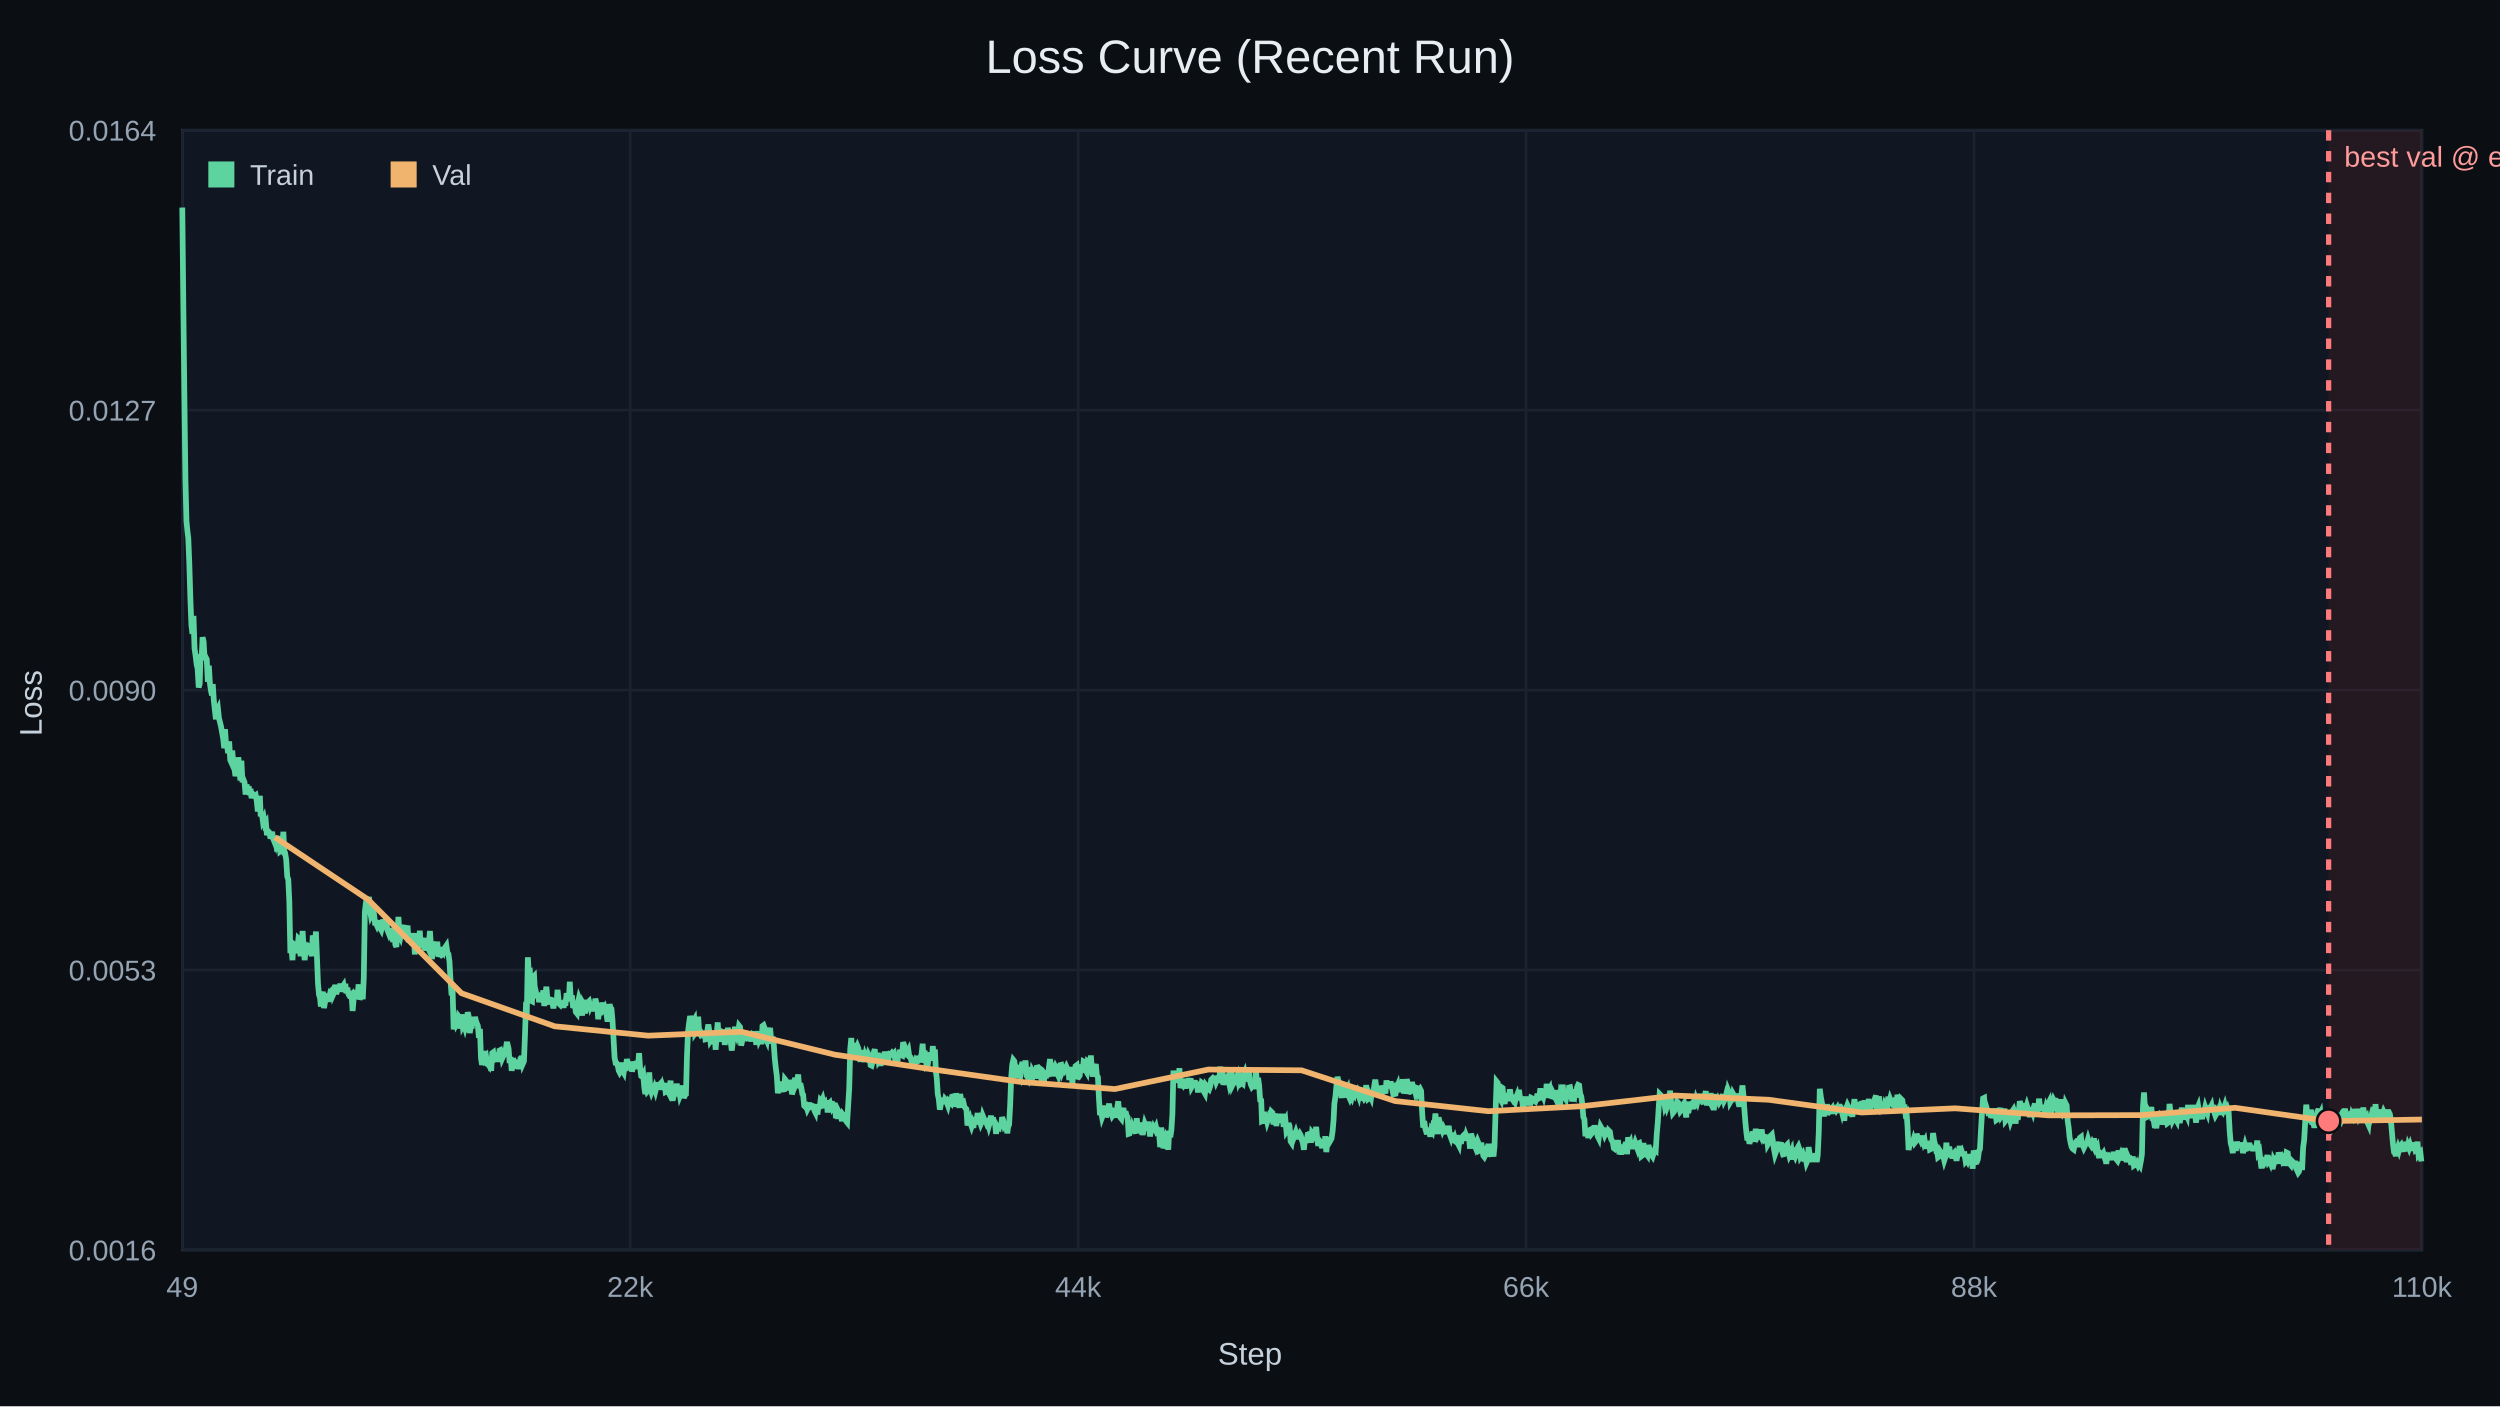
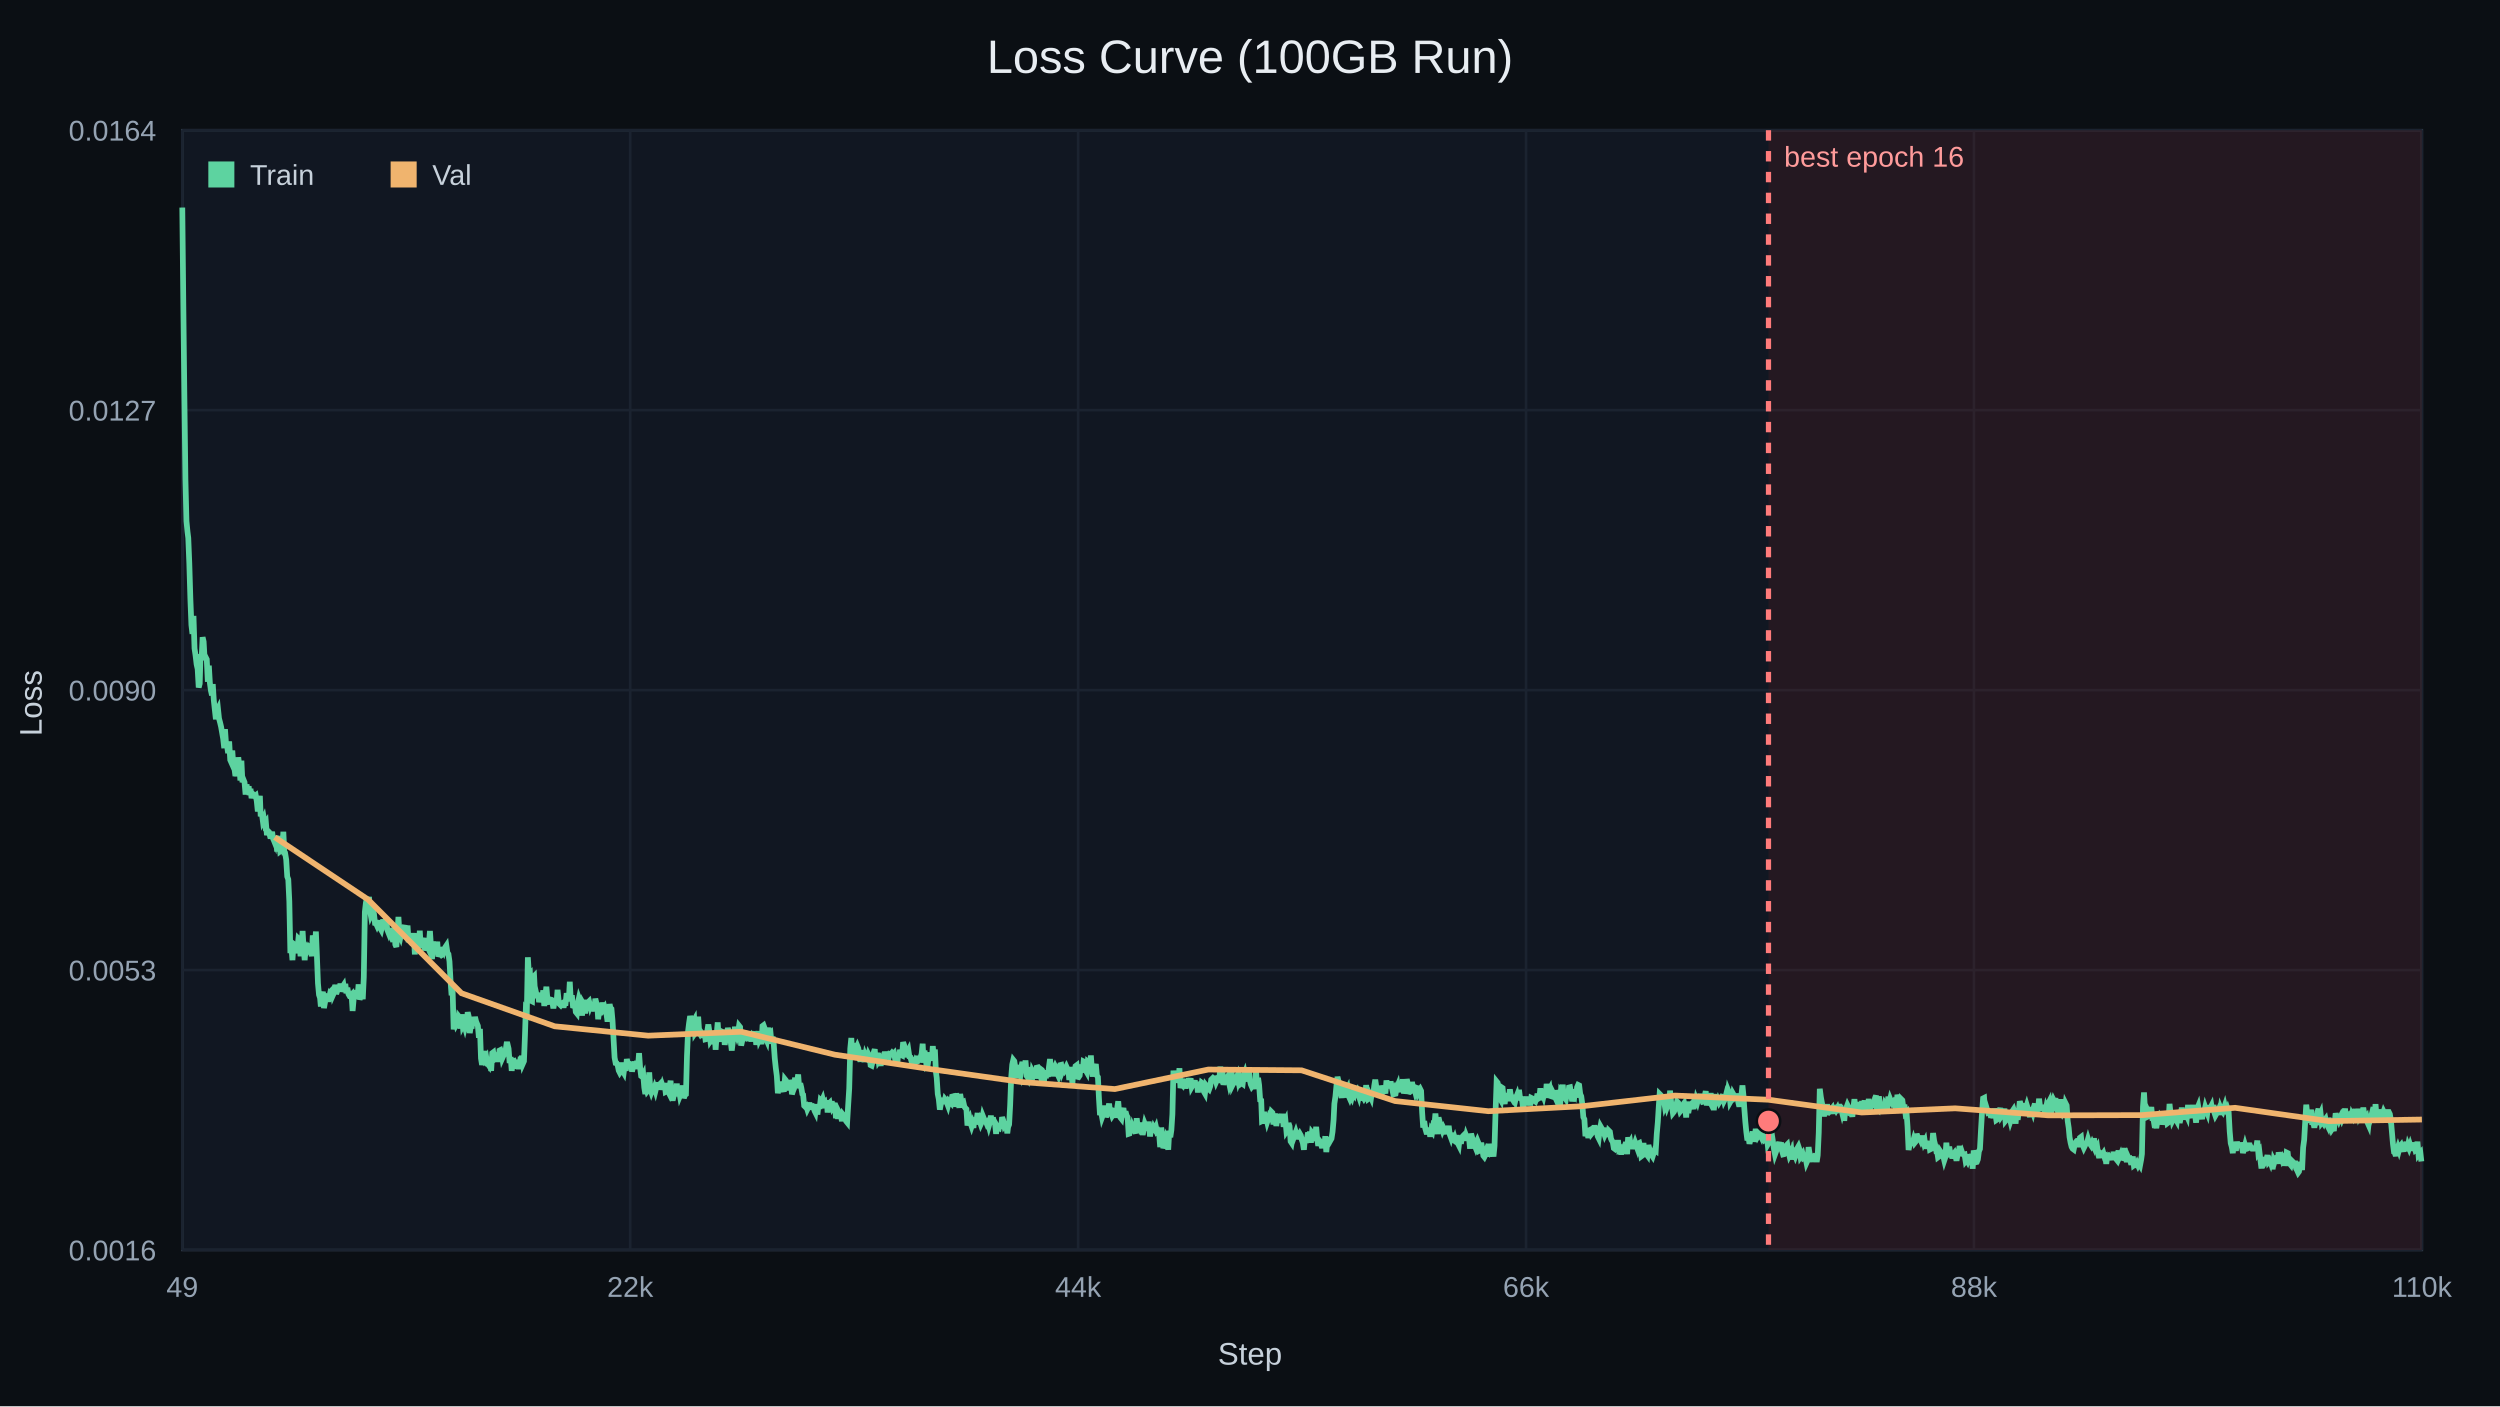
<svg xmlns="http://www.w3.org/2000/svg" width="960" height="540" viewBox="0 0 960 540">
  <rect width="100%" height="100%" fill="#0b0f14" />
-   <text x="480.0" y="28" fill="#e8edf2" font-size="18" font-family="Arial" text-anchor="middle">Loss Curve (Recent Run)</text>
+   <text x="480.0" y="28" fill="#e8edf2" font-size="18" font-family="Arial" text-anchor="middle">Loss Curve (100GB Run)</text>
  <text x="480.0" y="524" fill="#c7d1db" font-size="12" font-family="Arial" text-anchor="middle">Step</text>
  <text x="16" y="270.0" fill="#c7d1db" font-size="12" font-family="Arial" text-anchor="middle" transform="rotate(-90 16,270.0)">Loss</text>
  <rect x="70" y="50" width="860" height="430" fill="#111722" stroke="#2a3542" stroke-width="1" />
  <line x1="70" y1="480.0" x2="930" y2="480.0" stroke="#1b2330" stroke-width="1" />
  <text x="60" y="484.0" fill="#95a3b3" font-size="11" font-family="Arial" text-anchor="end">0.0016</text>
  <line x1="70" y1="372.5" x2="930" y2="372.5" stroke="#1b2330" stroke-width="1" />
  <text x="60" y="376.5" fill="#95a3b3" font-size="11" font-family="Arial" text-anchor="end">0.0053</text>
  <line x1="70" y1="265.0" x2="930" y2="265.0" stroke="#1b2330" stroke-width="1" />
  <text x="60" y="269.0" fill="#95a3b3" font-size="11" font-family="Arial" text-anchor="end">0.0090</text>
  <line x1="70" y1="157.5" x2="930" y2="157.5" stroke="#1b2330" stroke-width="1" />
  <text x="60" y="161.5" fill="#95a3b3" font-size="11" font-family="Arial" text-anchor="end">0.0127</text>
  <line x1="70" y1="50.0" x2="930" y2="50.0" stroke="#1b2330" stroke-width="1" />
  <text x="60" y="54.0" fill="#95a3b3" font-size="11" font-family="Arial" text-anchor="end">0.0164</text>
  <line x1="70.0" y1="50" x2="70.0" y2="480" stroke="#1b2330" stroke-width="1" />
  <text x="70.0" y="498" fill="#95a3b3" font-size="11" font-family="Arial" text-anchor="middle">49</text>
  <line x1="242.0" y1="50" x2="242.0" y2="480" stroke="#1b2330" stroke-width="1" />
  <text x="242.0" y="498" fill="#95a3b3" font-size="11" font-family="Arial" text-anchor="middle">22k</text>
  <line x1="414.0" y1="50" x2="414.0" y2="480" stroke="#1b2330" stroke-width="1" />
  <text x="414.0" y="498" fill="#95a3b3" font-size="11" font-family="Arial" text-anchor="middle">44k</text>
  <line x1="586.0" y1="50" x2="586.0" y2="480" stroke="#1b2330" stroke-width="1" />
  <text x="586.0" y="498" fill="#95a3b3" font-size="11" font-family="Arial" text-anchor="middle">66k</text>
  <line x1="758.0" y1="50" x2="758.0" y2="480" stroke="#1b2330" stroke-width="1" />
  <text x="758.0" y="498" fill="#95a3b3" font-size="11" font-family="Arial" text-anchor="middle">88k</text>
  <line x1="930.0" y1="50" x2="930.0" y2="480" stroke="#1b2330" stroke-width="1" />
  <text x="930.0" y="498" fill="#95a3b3" font-size="11" font-family="Arial" text-anchor="middle">110k</text>
-   <rect x="894.2" y="50" width="35.8" height="430" fill="#7a1c1c" opacity="0.18" />
+   <rect x="679.1" y="50" width="250.9" height="430" fill="#7a1c1c" opacity="0.18" />
  <polyline fill="none" stroke="#5dd3a0" stroke-width="2.2" points="70.0,79.7 70.4,117.3 70.8,152.3 71.2,184.0 71.6,200.1 72.0,204.2 72.3,206.6 72.7,216.5 73.1,229.8 73.5,240.0 73.9,243.4 74.3,236.5 74.7,249.0 75.1,251.7 75.5,255.1 75.9,256.9 76.3,264.0 76.7,262.5 77.0,251.2 77.4,253.4 77.8,244.7 78.2,246.4 78.6,253.5 79.0,252.4 79.4,253.2 79.8,261.8 80.2,255.6 80.6,262.3 81.0,265.2 81.4,267.0 81.7,262.7 82.1,268.9 82.5,272.6 82.9,276.2 83.3,272.9 83.7,272.1 84.1,275.9 84.5,277.4 84.9,279.1 85.3,281.4 85.7,283.7 86.1,287.3 86.4,280.0 86.8,285.7 87.2,286.5 87.6,289.2 88.0,284.7 88.4,291.8 88.8,292.7 89.2,288.2 89.6,293.8 90.0,294.9 90.4,298.0 90.8,295.6 91.1,298.1 91.5,290.8 91.9,294.1 92.3,299.7 92.7,292.1 93.1,300.4 93.5,299.4 93.9,300.4 94.3,305.1 94.7,301.2 95.1,305.0 95.5,301.9 95.8,305.3 96.2,302.9 96.6,306.5 97.0,304.8 97.4,305.2 97.8,305.7 98.2,305.4 98.6,307.6 99.0,311.6 99.4,308.7 99.8,305.6 100.1,313.5 100.5,311.9 100.9,315.0 101.3,314.1 101.7,316.4 102.1,315.8 102.5,320.7 102.9,319.1 103.3,319.5 103.7,321.1 104.1,321.1 104.5,319.4 104.8,321.9 105.2,322.8 105.6,323.8 106.0,320.9 106.4,327.0 106.8,322.2 107.2,322.1 107.6,326.9 108.0,326.6 108.4,326.3 108.8,319.4 109.2,327.6 109.5,327.7 109.9,330.1 110.3,336.6 110.7,337.7 111.1,346.2 111.5,366.0 111.9,363.8 112.3,368.7 112.7,362.4 113.1,362.7 113.5,362.9 113.9,366.0 114.2,364.5 114.6,360.4 115.0,360.8 115.4,367.2 115.8,362.9 116.2,357.5 116.6,364.2 117.0,368.7 117.4,363.4 117.8,364.1 118.2,362.3 118.6,366.5 118.9,363.9 119.3,364.3 119.7,367.2 120.1,359.2 120.5,361.8 120.9,364.9 121.3,357.7 121.7,367.2 122.1,377.6 122.5,382.0 122.9,383.2 123.2,386.5 123.6,382.8 124.0,380.8 124.4,387.1 124.8,384.9 125.2,382.5 125.6,382.7 126.0,384.6 126.4,382.9 126.8,383.9 127.2,380.5 127.6,380.1 127.9,382.0 128.3,381.1 128.7,378.2 129.1,381.7 129.5,380.5 129.9,378.2 130.3,380.6 130.7,377.7 131.1,380.8 131.5,378.9 131.9,378.3 132.3,380.9 132.6,377.8 133.0,381.4 133.4,379.3 133.8,381.7 134.2,382.4 134.6,382.3 135.0,381.9 135.4,388.2 135.8,383.7 136.2,380.2 136.6,383.5 137.0,380.5 137.3,382.9 137.7,378.0 138.1,383.8 138.5,382.8 138.9,380.9 139.3,383.7 139.7,375.2 140.1,350.2 140.5,346.7 140.9,344.8 141.3,347.7 141.7,344.4 142.0,349.1 142.4,351.5 142.8,350.6 143.2,349.6 143.6,350.9 144.0,354.5 144.4,354.6 144.8,355.5 145.2,354.6 145.6,353.5 146.0,356.4 146.4,357.1 146.7,355.8 147.1,353.1 147.5,355.1 147.9,355.3 148.3,352.5 148.7,357.0 149.1,358.0 149.5,356.4 149.9,359.6 150.3,356.9 150.7,360.8 151.0,361.5 151.4,356.2 151.8,362.7 152.2,363.6 152.6,358.3 153.0,352.1 153.4,358.7 153.8,359.7 154.2,357.8 154.6,357.6 155.0,356.4 155.4,355.3 155.7,360.2 156.1,359.3 156.5,355.4 156.9,361.8 157.3,360.3 157.7,360.2 158.1,361.6 158.5,362.9 158.9,358.3 159.3,366.5 159.7,359.8 160.1,361.6 160.4,359.9 160.8,363.7 161.2,357.4 161.6,364.1 162.0,361.3 162.4,361.6 162.8,360.2 163.2,365.0 163.6,363.2 164.0,363.1 164.4,364.0 164.8,361.2 165.1,357.5 165.5,363.5 165.9,368.3 166.3,361.5 166.7,366.5 167.1,362.1 167.5,365.2 167.9,361.6 168.3,367.3 168.7,366.4 169.1,366.4 169.5,366.8 169.8,366.6 170.2,363.7 170.6,364.9 171.0,363.7 171.4,363.1 171.8,365.8 172.2,366.4 172.6,369.2 173.0,376.5 173.4,382.2 173.8,380.1 174.2,395.3 174.5,392.8 174.9,391.4 175.3,393.4 175.7,392.7 176.1,390.2 176.5,390.7 176.9,395.0 177.3,389.5 177.7,393.8 178.1,393.0 178.5,394.4 178.8,393.1 179.2,392.7 179.6,388.7 180.0,390.4 180.4,396.7 180.8,394.0 181.2,394.0 181.6,390.5 182.0,393.3 182.4,390.5 182.8,392.2 183.2,393.2 183.5,393.9 183.9,398.5 184.3,395.1 184.7,406.4 185.1,408.9 185.5,407.1 185.9,403.6 186.3,406.5 186.7,405.9 187.1,408.6 187.5,408.8 187.9,409.4 188.2,408.2 188.6,411.2 189.0,404.4 189.4,404.1 189.8,406.9 190.2,406.6 190.6,404.2 191.0,406.8 191.4,406.8 191.8,403.4 192.2,403.2 192.6,404.3 192.9,406.3 193.3,405.4 193.7,404.8 194.1,403.7 194.5,401.0 194.9,401.0 195.3,402.7 195.7,408.2 196.1,405.9 196.5,411.2 196.9,407.5 197.3,407.4 197.6,408.6 198.0,410.3 198.4,407.9 198.8,407.9 199.2,410.5 199.6,408.1 200.0,408.6 200.4,405.4 200.8,408.4 201.2,407.5 201.6,397.2 201.9,387.9 202.3,388.5 202.7,367.6 203.1,374.3 203.5,373.9 203.9,384.3 204.3,384.5 204.7,375.2 205.1,374.8 205.5,382.4 205.9,381.4 206.3,383.2 206.6,381.2 207.0,384.8 207.4,383.2 207.8,381.8 208.2,383.7 208.6,380.3 209.0,386.3 209.4,382.5 209.8,378.9 210.2,383.5 210.6,384.4 211.0,385.6 211.3,383.8 211.7,383.9 212.1,384.8 212.5,387.2 212.9,384.9 213.3,383.5 213.7,385.3 214.1,380.1 214.5,384.1 214.9,385.6 215.3,386.0 215.7,385.4 216.0,385.2 216.4,386.9 216.8,385.2 217.2,385.2 217.6,381.4 218.0,383.1 218.4,384.5 218.8,377.0 219.2,384.4 219.6,382.2 220.0,386.2 220.4,386.3 220.7,384.8 221.1,388.6 221.5,389.1 221.9,385.1 222.3,383.3 222.7,384.4 223.1,384.9 223.5,390.0 223.9,385.3 224.3,386.0 224.7,389.2 225.1,383.9 225.4,388.1 225.8,384.9 226.2,384.5 226.6,386.2 227.0,385.0 227.4,388.3 227.8,385.3 228.2,388.4 228.6,383.5 229.0,385.1 229.4,386.9 229.7,391.4 230.1,387.1 230.5,389.5 230.9,387.7 231.3,385.0 231.7,387.4 232.1,386.8 232.5,388.5 232.9,389.5 233.3,392.3 233.7,389.5 234.1,385.6 234.4,387.0 234.8,387.4 235.2,391.9 235.6,398.9 236.0,406.1 236.4,408.2 236.8,408.3 237.2,409.1 237.6,411.1 238.0,411.9 238.4,411.3 238.8,408.0 239.1,411.2 239.5,411.9 239.9,408.8 240.3,411.2 240.7,406.7 241.1,408.3 241.5,408.4 241.9,410.5 242.3,407.7 242.7,411.5 243.1,409.6 243.5,408.9 243.8,407.7 244.2,410.5 244.6,407.4 245.0,409.5 245.4,404.4 245.8,410.0 246.2,413.2 246.6,413.5 247.0,412.7 247.4,417.6 247.8,420.1 248.2,418.0 248.5,419.1 248.9,418.6 249.3,411.8 249.7,418.2 250.1,419.4 250.5,418.3 250.9,418.7 251.3,417.6 251.7,418.9 252.1,417.3 252.5,415.7 252.9,418.2 253.2,416.5 253.6,416.1 254.0,418.4 254.4,416.9 254.8,418.1 255.2,415.9 255.6,419.3 256.0,419.1 256.4,418.8 256.8,419.6 257.2,416.8 257.5,415.0 257.9,420.8 258.3,422.6 258.7,420.8 259.1,420.0 259.5,419.7 259.9,416.1 260.3,421.0 260.7,418.4 261.1,420.8 261.5,419.8 261.9,419.5 262.2,416.8 262.6,421.7 263.0,420.5 263.4,420.2 263.8,405.5 264.2,396.2 264.6,392.9 265.0,390.2 265.4,391.5 265.8,393.5 266.2,392.3 266.6,391.6 266.9,396.7 267.3,396.1 267.7,397.1 268.1,390.4 268.5,396.4 268.9,397.1 269.3,396.5 269.7,397.1 270.1,398.4 270.5,395.9 270.9,399.1 271.3,399.0 271.6,395.9 272.0,393.4 272.4,396.2 272.8,399.7 273.2,399.1 273.6,400.9 274.0,397.8 274.4,396.4 274.8,403.1 275.2,397.2 275.6,392.6 276.0,398.8 276.3,400.0 276.7,395.9 277.1,396.1 277.5,396.3 277.9,396.4 278.3,401.2 278.7,398.8 279.1,396.8 279.5,394.8 279.9,396.1 280.3,399.6 280.6,400.0 281.0,403.4 281.4,400.1 281.8,397.6 282.2,394.3 282.6,396.6 283.0,397.8 283.4,396.5 283.8,393.9 284.2,394.4 284.6,401.5 285.0,399.7 285.3,396.9 285.7,397.9 286.1,398.4 286.5,398.2 286.9,398.8 287.3,398.7 287.7,398.4 288.1,397.9 288.5,399.9 288.9,397.5 289.3,396.1 289.7,398.9 290.0,397.0 290.4,401.2 290.8,398.6 291.2,396.0 291.6,399.1 292.0,398.2 292.4,401.0 292.8,394.0 293.2,393.7 293.6,394.8 294.0,398.6 294.4,399.5 294.7,396.5 295.1,394.7 295.5,397.2 295.9,396.8 296.3,400.8 296.7,398.1 297.1,400.6 297.5,406.3 297.9,410.1 298.3,413.2 298.7,419.8 299.1,417.6 299.4,415.4 299.8,417.3 300.2,417.2 300.6,418.1 301.0,419.2 301.4,414.4 301.8,414.9 302.2,415.8 302.6,416.3 303.0,418.7 303.4,414.8 303.8,416.0 304.1,420.2 304.5,419.0 304.9,418.0 305.3,413.8 305.7,417.8 306.1,415.1 306.5,412.6 306.9,417.9 307.3,416.0 307.7,417.7 308.1,420.1 308.4,420.4 308.8,424.6 309.2,425.0 309.6,424.7 310.0,426.0 310.4,425.2 310.8,423.4 311.2,426.1 311.6,423.9 312.0,425.2 312.4,425.2 312.8,426.6 313.1,427.2 313.5,424.0 313.9,428.0 314.3,424.2 314.7,425.8 315.1,422.5 315.5,422.9 315.9,422.0 316.3,423.7 316.7,423.3 317.1,425.5 317.5,422.5 317.8,427.2 318.2,423.9 318.6,423.5 319.0,425.7 319.4,422.9 319.8,425.3 320.2,424.7 320.6,423.5 321.0,429.4 321.4,427.0 321.8,429.6 322.2,427.2 322.5,427.8 322.9,428.5 323.3,430.5 323.7,428.0 324.1,428.5 324.5,429.4 324.9,430.5 325.3,431.0 325.7,424.4 326.1,418.0 326.5,402.7 326.9,398.6 327.2,403.5 327.6,402.3 328.0,405.1 328.4,400.6 328.8,402.5 329.2,401.6 329.6,402.6 330.0,406.2 330.4,407.6 330.8,405.1 331.2,403.3 331.6,406.7 331.9,407.7 332.3,405.3 332.7,406.3 333.1,406.7 333.5,404.9 333.9,405.7 334.3,409.0 334.7,409.2 335.1,407.6 335.5,404.2 335.9,402.9 336.2,406.7 336.6,407.1 337.0,404.3 337.4,407.5 337.8,406.9 338.2,409.3 338.6,405.2 339.0,406.3 339.4,408.0 339.8,403.8 340.2,406.6 340.6,404.2 340.9,405.5 341.3,406.0 341.7,404.7 342.1,404.8 342.5,404.3 342.9,404.8 343.3,404.4 343.7,406.5 344.1,406.5 344.5,409.2 344.9,404.8 345.3,406.0 345.6,403.1 346.0,405.1 346.4,405.3 346.8,400.2 347.2,401.4 347.6,406.0 348.0,403.4 348.4,403.8 348.8,403.1 349.2,405.8 349.6,406.0 350.0,407.5 350.3,407.3 350.7,408.0 351.1,408.2 351.5,407.2 351.9,407.8 352.3,407.6 352.7,405.5 353.1,407.9 353.5,405.9 353.9,404.7 354.3,400.8 354.7,408.1 355.0,403.5 355.4,405.5 355.8,409.6 356.2,409.3 356.6,406.2 357.0,404.2 357.4,406.2 357.8,407.2 358.2,401.7 358.6,406.7 359.0,403.0 359.4,411.7 359.7,413.9 360.1,420.1 360.5,422.1 360.9,426.1 361.3,423.9 361.7,422.9 362.1,421.7 362.5,423.9 362.9,422.1 363.3,422.6 363.7,423.7 364.0,424.5 364.4,422.8 364.8,423.2 365.2,423.6 365.6,421.1 366.0,421.0 366.4,424.9 366.8,423.4 367.2,419.9 367.6,421.6 368.0,422.9 368.4,425.4 368.7,420.1 369.1,422.5 369.5,423.3 369.9,423.1 370.3,424.9 370.7,425.5 371.1,425.9 371.5,432.2 371.9,430.2 372.3,429.4 372.7,431.3 373.1,432.5 373.4,431.6 373.8,433.1 374.2,429.1 374.6,431.5 375.0,430.1 375.4,427.4 375.8,431.8 376.2,430.5 376.6,431.7 377.0,430.8 377.4,428.5 377.8,429.5 378.1,430.1 378.5,430.5 378.9,431.5 379.3,430.9 379.7,432.4 380.1,431.0 380.5,428.4 380.9,431.8 381.3,429.1 381.7,431.1 382.1,431.5 382.5,435.4 382.8,432.3 383.2,433.0 383.6,433.2 384.0,431.5 384.4,433.4 384.8,429.0 385.2,430.1 385.6,432.1 386.0,431.5 386.4,431.6 386.8,435.2 387.1,432.8 387.5,431.8 387.9,424.4 388.3,413.7 388.7,408.8 389.1,407.0 389.5,407.5 389.9,410.0 390.3,414.0 390.7,411.0 391.1,409.0 391.5,412.3 391.8,413.0 392.2,409.6 392.6,407.8 393.0,410.3 393.4,411.5 393.8,407.2 394.2,413.1 394.6,413.6 395.0,414.4 395.4,413.0 395.8,409.8 396.2,414.6 396.5,411.5 396.9,412.3 397.3,410.9 397.7,414.2 398.1,410.0 398.5,409.9 398.9,411.1 399.3,412.4 399.7,410.6 400.1,410.9 400.5,411.7 400.9,415.6 401.2,411.0 401.6,414.0 402.0,411.9 402.4,413.5 402.8,409.7 403.2,406.7 403.6,410.4 404.0,410.1 404.4,413.3 404.8,410.5 405.2,409.5 405.6,410.3 405.9,412.0 406.3,412.9 406.7,410.6 407.1,409.0 407.5,408.9 407.9,411.5 408.3,410.5 408.7,411.1 409.1,410.3 409.5,412.1 409.9,410.5 410.3,411.4 410.6,414.7 411.0,411.8 411.4,409.8 411.8,416.4 412.2,409.7 412.6,412.1 413.0,409.4 413.4,409.1 413.8,413.5 414.2,413.6 414.6,413.0 414.9,410.3 415.3,408.9 415.7,411.9 416.1,407.6 416.5,407.8 416.9,411.0 417.3,411.7 417.7,407.6 418.1,407.9 418.5,410.5 418.9,405.3 419.3,411.2 419.6,413.4 420.0,410.6 420.4,410.0 420.8,408.6 421.2,413.0 421.6,413.6 422.0,421.8 422.4,428.2 422.8,426.8 423.2,429.0 423.6,427.9 424.0,428.8 424.3,424.5 424.7,429.0 425.1,427.8 425.5,425.7 425.9,423.8 426.3,427.2 426.7,427.3 427.1,428.5 427.5,427.9 427.9,426.7 428.3,426.9 428.7,429.2 429.0,425.5 429.4,422.9 429.8,427.9 430.2,429.1 430.6,429.6 431.0,426.8 431.4,425.5 431.8,428.7 432.2,426.8 432.6,428.3 433.0,429.0 433.4,435.4 433.7,435.3 434.1,432.8 434.5,435.0 434.9,432.7 435.3,433.7 435.7,434.3 436.1,435.2 436.5,429.4 436.9,433.1 437.3,433.5 437.7,431.1 438.1,433.5 438.4,433.2 438.8,435.8 439.2,433.6 439.6,431.5 440.0,432.5 440.4,434.1 440.8,431.7 441.2,431.7 441.6,436.4 442.0,433.6 442.4,431.6 442.7,435.0 443.1,433.0 443.5,433.7 443.9,432.8 444.3,434.6 444.7,434.3 445.1,435.3 445.5,440.5 445.9,433.0 446.3,435.7 446.7,440.9 447.1,439.8 447.4,439.2 447.8,437.3 448.2,438.4 448.6,441.5 449.0,434.2 449.4,436.7 449.8,434.0 450.2,427.9 450.6,411.1 451.0,415.8 451.4,412.7 451.8,412.5 452.1,413.9 452.5,415.4 452.9,410.2 453.3,417.8 453.7,416.4 454.1,416.8 454.5,415.5 454.9,414.4 455.3,418.0 455.7,415.7 456.1,415.9 456.5,414.1 456.8,415.6 457.2,414.1 457.6,417.4 458.0,416.7 458.4,416.3 458.8,414.9 459.2,417.1 459.6,415.7 460.0,419.5 460.4,416.5 460.8,416.2 461.2,418.1 461.5,415.8 461.9,416.1 462.3,419.2 462.7,419.9 463.1,416.7 463.5,417.2 463.9,417.9 464.3,418.3 464.7,417.2 465.1,414.6 465.5,414.2 465.8,413.9 466.2,414.2 466.6,414.1 467.0,415.5 467.4,414.6 467.8,414.5 468.2,414.7 468.6,409.6 469.0,413.5 469.4,411.3 469.8,416.6 470.2,414.4 470.5,414.2 470.9,414.2 471.3,413.6 471.7,414.6 472.1,416.5 472.5,415.3 472.9,411.2 473.3,416.6 473.7,415.8 474.1,415.3 474.5,415.5 474.9,413.6 475.2,412.9 475.6,415.2 476.0,414.1 476.4,416.2 476.8,415.9 477.2,416.2 477.6,413.1 478.0,412.0 478.4,413.9 478.8,415.2 479.2,412.6 479.6,411.1 479.9,414.6 480.3,416.4 480.7,417.3 481.1,416.8 481.5,416.1 481.9,418.2 482.3,410.6 482.7,417.6 483.1,413.9 483.5,416.7 483.9,422.4 484.3,422.6 484.6,430.5 485.0,430.3 485.4,426.9 485.8,431.5 486.2,429.0 486.6,430.8 487.0,429.6 487.4,430.8 487.8,428.6 488.2,426.9 488.6,427.3 489.0,431.8 489.3,429.6 489.7,427.6 490.1,432.4 490.5,429.1 490.9,428.9 491.3,429.5 491.7,429.4 492.1,431.1 492.5,427.7 492.9,432.7 493.3,430.8 493.6,430.2 494.0,434.5 494.4,433.9 494.8,431.3 495.2,432.5 495.6,438.3 496.0,438.9 496.4,436.5 496.8,434.3 497.2,435.8 497.6,434.7 498.0,436.0 498.3,437.4 498.7,436.0 499.1,435.3 499.5,436.0 499.9,437.7 500.3,438.9 500.7,441.5 501.1,437.0 501.5,438.8 501.9,437.0 502.3,434.9 502.7,438.5 503.0,434.5 503.4,438.8 503.8,434.9 504.2,435.4 504.6,438.0 505.0,436.8 505.4,432.7 505.8,437.3 506.2,440.0 506.6,437.9 507.0,438.4 507.4,439.8 507.7,440.8 508.1,438.5 508.5,440.9 508.9,436.3 509.3,442.4 509.7,438.2 510.1,439.6 510.5,436.7 510.9,437.9 511.3,437.2 511.7,434.6 512.1,430.0 512.4,423.8 512.8,421.1 513.2,416.9 513.6,413.5 514.0,415.2 514.4,420.5 514.8,419.2 515.2,421.6 515.6,417.0 516.0,421.5 516.4,416.9 516.8,421.0 517.1,418.7 517.5,417.9 517.9,420.9 518.3,421.8 518.7,420.7 519.1,421.5 519.5,420.0 519.9,420.5 520.3,418.2 520.7,419.4 521.1,418.8 521.4,419.7 521.8,420.9 522.2,418.9 522.6,422.6 523.0,420.5 523.4,421.2 523.8,421.9 524.2,421.3 524.6,416.7 525.0,419.8 525.4,422.0 525.8,421.7 526.1,420.6 526.5,421.5 526.9,418.7 527.3,420.5 527.7,417.0 528.1,414.6 528.5,417.4 528.9,419.5 529.3,416.9 529.7,420.8 530.1,417.0 530.5,418.8 530.8,419.0 531.2,416.9 531.6,418.5 532.0,419.9 532.4,414.9 532.8,417.1 533.2,415.8 533.6,417.9 534.0,415.3 534.4,417.2 534.8,419.1 535.2,418.4 535.5,420.1 535.9,420.0 536.3,417.8 536.7,416.8 537.1,419.4 537.5,416.2 537.9,417.8 538.3,418.8 538.7,414.4 539.1,419.9 539.5,418.3 539.9,418.0 540.2,414.4 540.6,416.1 541.0,419.2 541.4,419.3 541.8,419.0 542.2,415.5 542.6,417.5 543.0,417.5 543.4,419.1 543.8,417.7 544.2,417.8 544.5,419.5 544.9,418.6 545.3,418.1 545.7,418.9 546.1,427.1 546.5,433.0 546.9,430.5 547.3,433.3 547.7,434.7 548.1,434.7 548.5,434.1 548.9,434.3 549.2,436.5 549.6,433.9 550.0,434.5 550.4,432.0 550.8,432.3 551.2,427.6 551.6,431.8 552.0,435.5 552.4,429.1 552.8,430.7 553.2,432.1 553.6,433.2 553.9,434.1 554.3,433.1 554.7,433.9 555.1,435.5 555.5,432.5 555.9,435.5 556.3,432.3 556.7,435.6 557.1,436.7 557.5,435.0 557.9,437.6 558.3,437.9 558.6,437.1 559.0,438.6 559.4,435.9 559.8,439.0 560.2,439.8 560.6,436.5 561.0,439.2 561.4,436.7 561.8,436.2 562.2,435.8 562.6,438.0 563.0,436.1 563.3,436.9 563.7,437.0 564.1,437.0 564.5,441.1 564.9,435.3 565.3,436.8 565.7,438.0 566.1,439.4 566.5,440.4 566.9,438.8 567.3,437.9 567.7,438.9 568.0,441.9 568.4,441.7 568.8,438.8 569.2,441.3 569.6,443.8 570.0,444.3 570.4,443.5 570.8,442.1 571.2,440.5 571.6,439.4 572.0,444.2 572.3,439.2 572.7,442.3 573.1,441.9 573.5,444.1 573.9,440.0 574.3,426.7 574.7,415.3 575.1,415.8 575.5,417.7 575.9,421.7 576.3,422.4 576.7,417.6 577.0,417.8 577.4,422.1 577.8,423.9 578.2,420.7 578.6,420.8 579.0,421.9 579.4,421.9 579.8,418.3 580.2,421.0 580.6,421.7 581.0,420.5 581.4,423.0 581.7,423.4 582.1,421.6 582.5,420.6 582.9,422.5 583.3,418.5 583.7,421.7 584.1,421.8 584.5,422.6 584.9,425.8 585.3,422.1 585.7,423.4 586.1,421.1 586.4,423.5 586.8,423.5 587.2,421.5 587.6,424.5 588.0,421.6 588.4,421.8 588.8,422.7 589.2,422.7 589.6,423.0 590.0,422.0 590.4,420.0 590.8,421.8 591.1,421.6 591.5,417.9 591.9,422.5 592.3,419.9 592.7,421.0 593.1,419.1 593.5,421.6 593.9,416.2 594.3,420.3 594.7,418.7 595.1,418.0 595.5,420.9 595.8,421.0 596.2,419.3 596.6,420.1 597.0,420.9 597.4,421.8 597.8,418.7 598.2,420.2 598.6,419.7 599.0,425.9 599.4,419.0 599.8,419.5 600.1,416.5 600.5,422.5 600.9,421.5 601.3,422.1 601.7,419.7 602.1,421.6 602.5,417.6 602.9,417.5 603.3,419.7 603.7,422.9 604.1,421.1 604.5,421.4 604.8,418.3 605.2,421.5 605.6,417.5 606.0,416.6 606.4,416.8 606.8,420.1 607.2,421.0 607.6,424.0 608.0,429.0 608.4,429.8 608.8,436.3 609.2,434.7 609.5,433.9 609.9,437.0 610.3,434.0 610.7,433.8 611.1,435.4 611.5,434.9 611.9,434.2 612.3,432.2 612.7,433.9 613.1,434.0 613.5,436.3 613.9,437.1 614.2,434.7 614.6,432.5 615.0,433.2 615.4,434.7 615.8,434.7 616.2,435.9 616.6,435.0 617.0,433.1 617.4,436.6 617.8,434.2 618.2,434.6 618.6,437.2 618.9,437.9 619.3,438.5 619.7,440.9 620.1,441.2 620.5,440.5 620.9,441.8 621.3,437.8 621.7,441.5 622.1,441.2 622.5,443.3 622.9,441.4 623.2,439.7 623.6,442.9 624.0,439.7 624.4,438.7 624.8,443.2 625.2,436.7 625.6,439.2 626.0,438.5 626.4,441.2 626.8,439.2 627.2,439.1 627.6,439.6 627.9,438.7 628.3,439.8 628.7,440.9 629.1,439.1 629.5,438.9 629.9,440.5 630.3,444.0 630.7,443.7 631.1,438.9 631.5,443.7 631.9,440.7 632.3,443.3 632.6,443.7 633.0,439.7 633.4,441.3 633.8,442.8 634.2,443.5 634.6,444.1 635.0,442.8 635.4,441.6 635.8,441.9 636.2,435.4 636.6,430.9 637.0,424.4 637.3,420.1 637.7,420.5 638.1,423.1 638.5,422.0 638.9,422.0 639.3,424.7 639.7,423.7 640.1,425.2 640.5,424.1 640.9,425.5 641.3,418.8 641.7,423.2 642.0,424.6 642.4,427.4 642.8,426.9 643.2,425.8 643.6,424.8 644.0,423.0 644.4,423.4 644.8,425.3 645.2,426.8 645.6,426.3 646.0,425.1 646.4,424.0 646.7,423.6 647.1,425.8 647.5,429.1 647.9,423.0 648.3,427.4 648.7,425.2 649.1,424.3 649.5,423.9 649.9,424.2 650.3,425.9 650.7,421.5 651.0,424.7 651.4,422.2 651.8,423.2 652.2,421.7 652.6,422.0 653.0,420.1 653.4,422.2 653.8,423.1 654.2,423.0 654.6,420.9 655.0,419.0 655.4,424.5 655.7,422.6 656.1,422.0 656.5,422.8 656.9,419.8 657.3,422.3 657.7,422.4 658.1,426.3 658.5,422.3 658.9,420.2 659.3,423.5 659.7,422.4 660.1,423.4 660.4,422.9 660.8,421.8 661.2,421.1 661.6,421.2 662.0,422.8 662.4,422.0 662.8,420.4 663.2,421.5 663.6,418.7 664.0,419.7 664.4,423.2 664.8,422.5 665.1,422.4 665.5,420.0 665.9,420.7 666.3,421.1 666.7,422.7 667.1,419.9 667.5,423.3 667.9,424.9 668.3,423.1 668.7,420.5 669.1,416.8 669.5,420.8 669.8,425.4 670.2,430.7 670.6,434.8 671.0,437.9 671.4,436.4 671.8,439.2 672.2,437.6 672.6,436.7 673.0,434.5 673.4,438.4 673.8,436.5 674.2,433.5 674.5,435.4 674.9,436.5 675.3,435.8 675.7,435.4 676.1,436.2 676.5,433.7 676.9,437.3 677.3,437.8 677.7,437.4 678.1,436.6 678.5,436.7 678.8,439.5 679.2,438.8 679.6,436.4 680.0,436.1 680.4,435.7 680.8,438.3 681.2,441.2 681.6,443.3 682.0,442.2 682.4,441.1 682.8,439.6 683.2,438.6 683.5,441.0 683.9,438.7 684.3,441.9 684.7,443.3 685.1,443.2 685.5,442.6 685.9,439.9 686.3,439.5 686.7,442.0 687.1,443.7 687.5,442.9 687.9,442.0 688.2,445.3 688.6,442.2 689.0,443.0 689.4,444.0 689.8,442.9 690.2,440.9 690.6,440.2 691.0,441.4 691.4,444.2 691.8,443.6 692.2,443.0 692.6,444.6 692.9,444.4 693.3,444.4 693.7,446.5 694.1,445.6 694.5,440.5 694.9,443.0 695.3,444.6 695.7,446.1 696.1,444.1 696.5,443.9 696.9,444.2 697.3,444.0 697.6,446.2 698.0,443.7 698.4,435.0 698.8,418.1 699.2,421.2 699.6,423.4 700.0,425.4 700.4,428.7 700.8,425.9 701.2,428.2 701.6,424.0 701.9,426.8 702.3,427.1 702.7,426.7 703.1,426.1 703.5,425.6 703.9,427.7 704.3,424.5 704.7,425.5 705.1,426.3 705.5,425.6 705.9,427.0 706.3,424.0 706.6,426.0 707.0,425.8 707.4,427.4 707.8,425.9 708.2,430.4 708.6,426.0 709.0,425.4 709.4,424.3 709.8,425.1 710.2,427.5 710.6,427.7 711.0,427.6 711.3,428.8 711.7,425.4 712.1,422.1 712.5,425.5 712.9,423.2 713.3,426.8 713.7,423.4 714.1,424.9 714.5,426.9 714.9,423.8 715.3,423.8 715.7,424.0 716.0,422.6 716.4,426.1 716.8,425.1 717.2,425.1 717.6,422.0 718.0,425.0 718.4,425.1 718.8,424.2 719.2,424.5 719.6,424.4 720.0,421.7 720.4,420.7 720.7,425.5 721.1,425.9 721.5,421.0 721.9,424.0 722.3,425.4 722.7,423.6 723.1,425.7 723.5,426.8 723.9,423.9 724.3,424.5 724.7,426.0 725.1,421.1 725.4,423.6 725.8,422.0 726.2,423.0 726.6,423.7 727.0,423.2 727.4,424.1 727.8,423.7 728.2,425.6 728.6,420.4 729.0,422.0 729.4,422.0 729.7,425.5 730.1,422.1 730.5,422.5 730.9,425.5 731.3,424.2 731.7,427.5 732.1,427.1 732.5,432.7 732.9,441.6 733.3,439.4 733.7,438.7 734.1,439.0 734.4,439.0 734.8,437.6 735.2,438.9 735.6,438.4 736.0,435.4 736.4,436.6 736.8,436.8 737.2,437.1 737.6,438.0 738.0,437.0 738.4,437.0 738.8,438.8 739.1,438.2 739.5,441.1 739.9,439.2 740.3,439.6 740.7,438.2 741.1,441.4 741.5,441.2 741.9,440.1 742.3,435.1 742.7,438.0 743.1,439.6 743.5,441.8 743.8,441.7 744.2,444.4 744.6,444.1 745.0,442.0 745.4,442.6 745.8,442.6 746.2,443.9 746.6,445.6 747.0,444.4 747.4,438.8 747.8,443.5 748.2,443.4 748.5,440.3 748.9,442.9 749.3,442.9 749.7,444.8 750.1,443.2 750.5,442.7 750.9,443.9 751.3,445.7 751.7,443.5 752.1,442.6 752.5,440.1 752.9,442.2 753.2,441.8 753.6,443.0 754.0,443.4 754.4,443.3 754.8,445.9 755.2,445.4 755.6,446.1 756.0,445.1 756.4,443.3 756.8,446.5 757.2,443.1 757.5,448.8 757.9,441.8 758.3,443.3 758.7,446.3 759.1,446.2 759.5,445.2 759.9,442.1 760.3,441.2 760.7,433.9 761.1,427.2 761.5,421.8 761.9,421.6 762.2,426.2 762.6,424.6 763.0,425.9 763.4,427.2 763.8,427.0 764.2,427.8 764.6,429.1 765.0,426.2 765.4,429.4 765.8,425.7 766.2,427.5 766.6,430.1 766.9,429.9 767.3,428.6 767.7,426.7 768.1,425.5 768.5,428.6 768.9,428.0 769.3,428.2 769.7,425.7 770.1,430.4 770.5,429.9 770.9,428.2 771.3,428.2 771.6,428.8 772.0,430.5 772.4,429.3 772.8,426.6 773.2,426.0 773.6,427.3 774.0,431.5 774.4,425.6 774.8,430.0 775.2,427.0 775.6,422.9 776.0,424.1 776.3,424.4 776.7,424.6 777.1,427.4 777.5,423.7 777.9,425.7 778.3,424.4 778.7,425.7 779.1,427.4 779.5,428.9 779.9,426.5 780.3,426.1 780.6,427.0 781.0,425.1 781.4,423.8 781.8,427.7 782.2,426.1 782.6,426.0 783.0,421.9 783.4,425.2 783.8,426.5 784.2,424.4 784.6,425.7 785.0,426.2 785.3,427.3 785.7,425.3 786.1,426.4 786.5,423.8 786.9,423.0 787.3,426.6 787.7,426.8 788.1,423.6 788.5,422.3 788.9,423.1 789.3,421.7 789.7,425.9 790.0,426.4 790.4,424.6 790.8,427.8 791.2,422.1 791.6,426.7 792.0,427.6 792.4,426.9 792.8,426.8 793.2,423.7 793.6,424.5 794.0,430.5 794.4,433.2 794.7,436.6 795.1,438.8 795.5,440.4 795.9,441.1 796.3,441.4 796.7,439.5 797.1,438.6 797.5,438.1 797.9,438.0 798.3,440.5 798.7,436.9 799.1,436.6 799.4,439.3 799.8,439.8 800.2,440.8 800.6,440.0 801.0,439.0 801.4,438.8 801.8,437.4 802.2,438.7 802.6,439.3 803.0,439.9 803.4,438.9 803.8,439.8 804.1,437.1 804.5,440.7 804.9,441.1 805.3,440.4 805.7,443.2 806.1,444.6 806.5,442.7 806.9,443.0 807.3,443.4 807.7,442.8 808.1,444.2 808.4,444.0 808.8,446.9 809.2,443.9 809.6,443.7 810.0,444.3 810.4,444.0 810.8,444.0 811.2,445.4 811.6,442.3 812.0,444.6 812.4,444.8 812.8,445.3 813.1,443.2 813.5,441.9 813.9,444.2 814.3,443.3 814.7,444.6 815.1,444.7 815.5,443.2 815.9,440.9 816.3,444.3 816.7,446.2 817.1,444.1 817.5,445.0 817.8,444.9 818.2,446.4 818.6,446.4 819.0,444.1 819.4,447.5 819.8,447.2 820.2,447.4 820.6,446.6 821.0,447.5 821.4,446.7 821.8,447.4 822.2,445.3 822.5,443.1 822.9,425.0 823.3,419.5 823.7,426.5 824.1,429.1 824.5,428.9 824.9,426.9 825.3,427.8 825.7,427.6 826.1,425.1 826.5,429.5 826.9,429.6 827.2,431.4 827.6,431.1 828.0,433.2 828.4,430.8 828.8,428.3 829.2,430.1 829.6,428.5 830.0,429.0 830.4,431.8 830.8,430.2 831.2,429.6 831.6,427.2 831.9,428.6 832.3,431.3 832.7,431.0 833.1,423.9 833.5,427.5 833.9,427.5 834.3,430.2 834.7,429.4 835.1,427.5 835.5,429.8 835.9,430.5 836.2,428.0 836.6,427.6 837.0,431.2 837.4,429.4 837.8,425.3 838.2,429.9 838.6,428.0 839.0,427.7 839.4,427.7 839.8,428.6 840.2,424.3 840.6,428.5 840.9,429.3 841.3,426.1 841.7,427.3 842.1,424.3 842.5,427.8 842.9,428.1 843.3,431.1 843.7,425.8 844.1,424.8 844.5,427.3 844.9,428.1 845.3,428.6 845.6,429.7 846.0,427.0 846.4,427.0 846.8,425.2 847.2,426.4 847.6,427.4 848.0,424.5 848.4,425.6 848.8,425.4 849.2,424.6 849.6,427.1 850.0,424.3 850.3,427.2 850.7,428.4 851.1,427.7 851.5,427.0 851.9,426.1 852.3,428.1 852.7,425.5 853.1,426.5 853.5,427.0 853.9,425.8 854.3,424.6 854.7,426.4 855.0,426.8 855.4,425.8 855.8,427.0 856.2,434.4 856.6,439.0 857.0,440.4 857.4,442.8 857.8,438.5 858.2,440.1 858.6,441.9 859.0,438.4 859.4,440.4 859.7,438.8 860.1,440.6 860.5,438.8 860.9,440.4 861.3,442.7 861.7,441.4 862.1,439.8 862.5,441.2 862.9,441.1 863.3,440.9 863.7,438.9 864.0,440.5 864.4,440.5 864.8,441.1 865.2,441.1 865.6,441.1 866.0,440.9 866.4,440.5 866.8,438.0 867.2,442.7 867.6,442.1 868.0,445.4 868.4,448.7 868.7,444.4 869.1,445.9 869.5,446.6 869.9,445.9 870.3,445.2 870.7,443.6 871.1,446.1 871.5,445.6 871.9,446.6 872.3,445.0 872.7,449.0 873.1,445.5 873.4,446.1 873.8,444.7 874.2,444.5 874.6,446.9 875.0,442.5 875.4,444.4 875.8,444.3 876.2,445.3 876.6,444.3 877.0,444.9 877.4,447.6 877.8,445.9 878.1,442.6 878.5,442.8 878.9,446.5 879.3,446.9 879.7,447.4 880.1,445.8 880.5,446.2 880.9,448.0 881.3,445.8 881.7,448.7 882.1,449.4 882.5,450.3 882.8,449.9 883.2,447.6 883.6,446.3 884.0,449.3 884.4,440.7 884.8,437.7 885.2,430.7 885.6,424.2 886.0,427.9 886.4,430.2 886.8,430.1 887.1,430.8 887.5,426.1 887.9,431.9 888.3,431.0 888.7,433.0 889.1,431.1 889.5,432.0 889.9,427.0 890.3,425.8 890.7,428.4 891.1,427.5 891.5,431.1 891.8,430.7 892.2,431.3 892.6,430.1 893.0,429.6 893.4,431.5 893.8,432.3 894.2,429.3 894.6,431.0 895.0,432.2 895.4,433.7 895.8,433.1 896.2,434.3 896.5,431.2 896.9,427.5 897.3,429.1 897.7,429.3 898.1,430.3 898.5,429.3 898.9,428.5 899.3,429.7 899.7,428.7 900.1,428.1 900.5,425.7 900.9,429.4 901.2,429.3 901.6,428.8 902.0,430.6 902.4,429.1 902.8,430.9 903.2,428.2 903.6,429.0 904.0,427.9 904.4,425.9 904.8,428.1 905.2,428.6 905.6,425.8 905.9,428.0 906.3,427.0 906.7,430.3 907.1,429.0 907.5,425.3 907.9,428.3 908.3,429.2 908.7,428.7 909.1,431.0 909.5,431.9 909.9,428.2 910.3,429.4 910.6,428.4 911.0,426.8 911.4,425.2 911.8,429.7 912.2,424.0 912.6,428.8 913.0,428.7 913.4,429.0 913.8,426.0 914.2,430.7 914.6,426.3 914.9,428.0 915.3,426.8 915.7,427.6 916.1,428.5 916.5,429.0 916.9,427.0 917.3,427.0 917.7,427.8 918.1,430.1 918.5,434.7 918.9,439.3 919.3,442.4 919.6,442.6 920.0,443.9 920.4,441.7 920.8,440.5 921.2,441.7 921.6,440.2 922.0,439.7 922.4,441.0 922.8,442.2 923.2,439.7 923.6,441.8 924.0,438.4 924.3,442.1 924.7,439.9 925.1,440.9 925.5,439.7 925.9,441.0 926.3,438.7 926.7,441.9 927.1,440.2 927.5,441.7 927.9,441.4 928.3,438.4 928.7,443.3 929.0,442.9 929.4,442.5 929.8,446.0" />
  <polyline fill="none" stroke="#f0b46e" stroke-width="2.2" points="105.5,321.5 141.3,345.4 177.2,381.4 213.0,394.1 248.9,397.7 284.7,396.2 320.6,405.0 356.4,410.4 392.3,415.5 428.1,418.2 464.0,410.7 499.8,411.0 535.7,422.8 571.5,426.7 607.4,424.8 643.2,420.7 679.1,422.3 714.9,427.2 750.8,425.6 786.6,428.3 822.5,428.2 858.3,425.4 894.2,430.5 930.0,429.9" />
-   <line x1="894.2" y1="50" x2="894.2" y2="480" stroke="#ff7b7b" stroke-width="2" stroke-dasharray="4,4" />
-   <circle cx="894.2" cy="430.5" r="4.5" fill="#ff7b7b" stroke="#0b0f14" stroke-width="1" />
-   <text x="900.2" y="64" fill="#ff9b9b" font-size="11" font-family="Arial">best val @ epoch 22, step 105293</text>
+   <line x1="679.1" y1="50" x2="679.1" y2="480" stroke="#ff7b7b" stroke-width="2" stroke-dasharray="4,4" />
+   <circle cx="679.1" cy="430.5" r="4.5" fill="#ff7b7b" stroke="#0b0f14" stroke-width="1" />
+   <text x="685.1" y="64" fill="#ff9b9b" font-size="11" font-family="Arial">best epoch 16</text>
  <rect x="80" y="62" width="10" height="10" fill="#5dd3a0" />
  <text x="96" y="71" fill="#c7d1db" font-size="11" font-family="Arial">Train</text>
  <rect x="150" y="62" width="10" height="10" fill="#f0b46e" />
  <text x="166" y="71" fill="#c7d1db" font-size="11" font-family="Arial">Val</text>
</svg>
